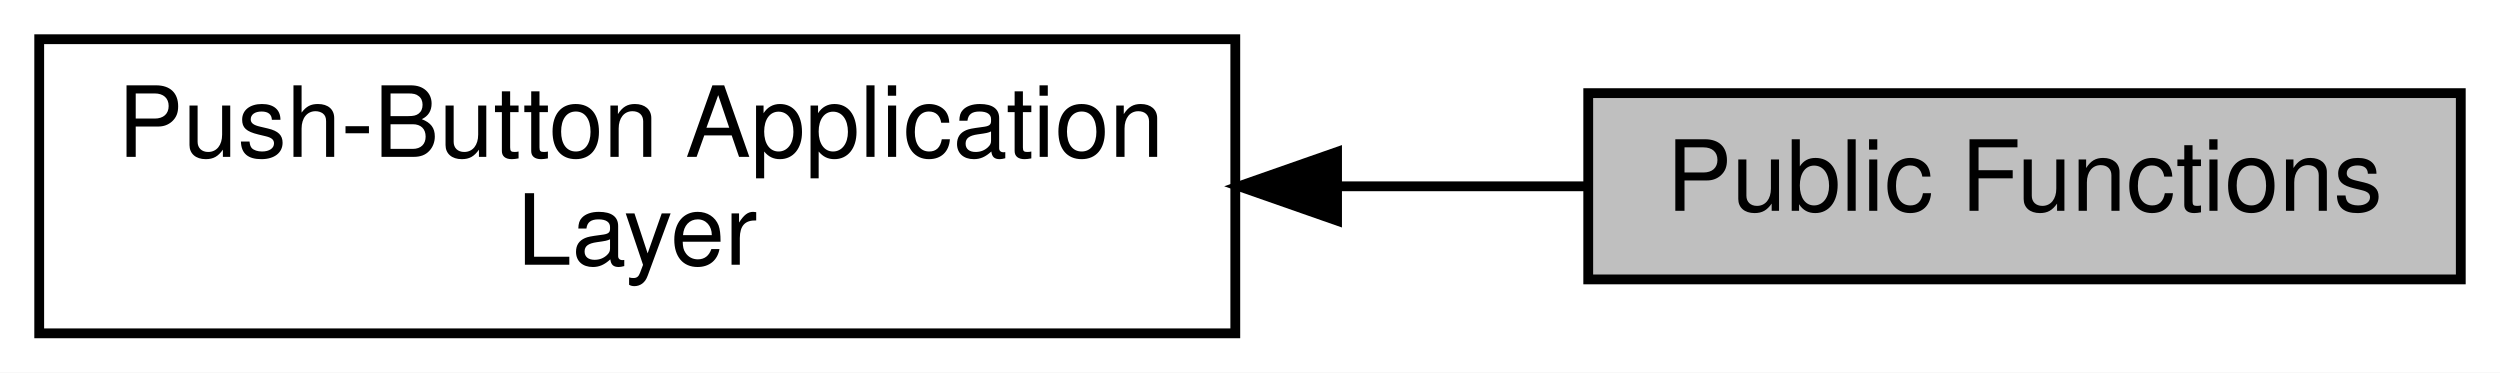
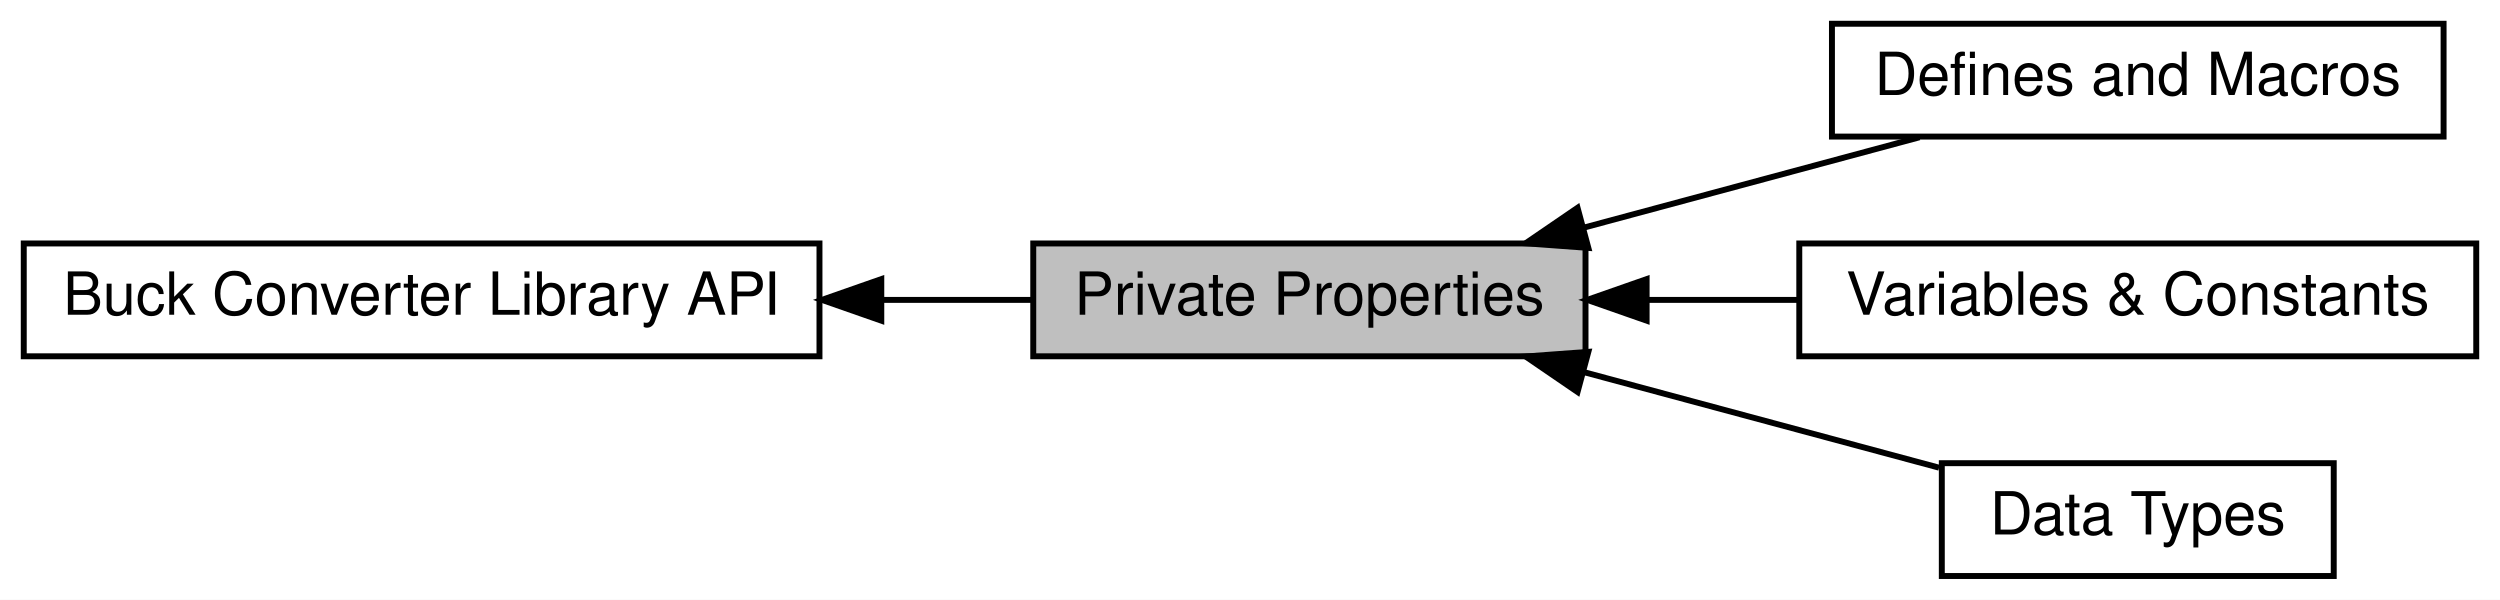
- <svg xmlns="http://www.w3.org/2000/svg" xmlns:xlink="http://www.w3.org/1999/xlink" width="255pt" height="38pt" viewBox="0.00 0.00 255.00 38.00">
-   <g id="graph0" class="graph" transform="scale(1 1) rotate(0) translate(4 34)">
-     <polygon fill="white" stroke="transparent" points="-4,4 -4,-34 251,-34 251,4 -4,4" />
+ <svg xmlns="http://www.w3.org/2000/svg" xmlns:xlink="http://www.w3.org/1999/xlink" width="421pt" height="101pt" viewBox="0.00 0.00 421.00 101.00">
+   <g id="graph0" class="graph" transform="scale(1 1) rotate(0) translate(4 97)">
+     <polygon fill="white" stroke="transparent" points="-4,4 -4,-97 417,-97 417,4 -4,4" />
    <g id="node1" class="node">
      <g id="a_node1">
-         <a xlink:href="a00460.html" target="_top" xlink:title=" ">
-           <polygon fill="white" stroke="black" points="122,-30 0,-30 0,0 122,0 122,-30" />
-           <text text-anchor="start" x="8" y="-18" font-family="Helvetica,sans-Serif" font-size="10.00">Push-Button Application</text>
-           <text text-anchor="middle" x="61" y="-7" font-family="Helvetica,sans-Serif" font-size="10.00"> Layer</text>
+         <a xlink:href="a00464.html" target="_top" xlink:title=" ">
+           <polygon fill="white" stroke="black" points="407.5,-93 304.5,-93 304.5,-74 407.5,-74 407.5,-93" />
+           <text text-anchor="middle" x="356" y="-81" font-family="Helvetica,sans-Serif" font-size="10.00">Defines and Macros</text>
        </a>
      </g>
    </g>
    <g id="node2" class="node">
      <g id="a_node2">
-         <a xlink:title="Public functions of the application layer of the power control task.">
-           <polygon fill="#bfbfbf" stroke="black" points="247,-24.5 158,-24.5 158,-5.5 247,-5.5 247,-24.5" />
-           <text text-anchor="middle" x="202.5" y="-12.5" font-family="Helvetica,sans-Serif" font-size="10.00">Public Functions</text>
+         <a xlink:title="Private properties of the second library layer.">
+           <polygon fill="#bfbfbf" stroke="black" points="263,-56 170,-56 170,-37 263,-37 263,-56" />
+           <text text-anchor="middle" x="216.5" y="-44" font-family="Helvetica,sans-Serif" font-size="10.00">Private Properties</text>
+         </a>
+       </g>
+     </g>
+     <g id="edge4" class="edge">
+       <path fill="none" stroke="black" d="M262.8,-58.69C281.13,-63.62 301.99,-69.24 319.23,-73.88" />
+       <polygon fill="black" stroke="black" points="263.48,-55.25 252.91,-56.03 261.66,-62.01 263.48,-55.25" />
+     </g>
+     <g id="node3" class="node">
+       <g id="a_node3">
+         <a xlink:href="a00462.html" target="_top" xlink:title=" ">
+           <polygon fill="white" stroke="black" points="413,-56 299,-56 299,-37 413,-37 413,-56" />
+           <text text-anchor="middle" x="356" y="-44" font-family="Helvetica,sans-Serif" font-size="10.00">Variables &amp; Constants</text>
+         </a>
+       </g>
+     </g>
+     <g id="edge2" class="edge">
+       <path fill="none" stroke="black" d="M273.38,-46.5C281.79,-46.5 290.47,-46.5 298.89,-46.5" />
+       <polygon fill="black" stroke="black" points="273.29,-43 263.29,-46.5 273.29,-50 273.29,-43" />
+     </g>
+     <g id="node5" class="node">
+       <g id="a_node5">
+         <a xlink:href="a00463.html" target="_top" xlink:title=" ">
+           <polygon fill="white" stroke="black" points="389,-19 323,-19 323,0 389,0 389,-19" />
+           <text text-anchor="middle" x="356" y="-7" font-family="Helvetica,sans-Serif" font-size="10.00">Data Types</text>
+         </a>
+       </g>
+     </g>
+     <g id="edge3" class="edge">
+       <path fill="none" stroke="black" d="M262.82,-34.31C282.33,-29.05 304.72,-23.03 322.54,-18.24" />
+       <polygon fill="black" stroke="black" points="261.66,-30.99 252.91,-36.97 263.48,-37.75 261.66,-30.99" />
+     </g>
+     <g id="node4" class="node">
+       <g id="a_node4">
+         <a xlink:href="a00455.html" target="_top" xlink:title=" ">
+           <polygon fill="white" stroke="black" points="134,-56 0,-56 0,-37 134,-37 134,-56" />
+           <text text-anchor="middle" x="67" y="-44" font-family="Helvetica,sans-Serif" font-size="10.00">Buck Converter Library API</text>
        </a>
      </g>
    </g>
    <g id="edge1" class="edge">
-       <path fill="none" stroke="black" d="M132.5,-15C141.14,-15 149.77,-15 157.85,-15" />
-       <polygon fill="black" stroke="black" points="132.38,-11.5 122.38,-15 132.38,-18.5 132.38,-11.5" />
+       <path fill="none" stroke="black" d="M144.51,-46.5C153.12,-46.5 161.67,-46.5 169.71,-46.5" />
+       <polygon fill="black" stroke="black" points="144.41,-43 134.41,-46.5 144.41,-50 144.41,-43" />
    </g>
  </g>
</svg>
